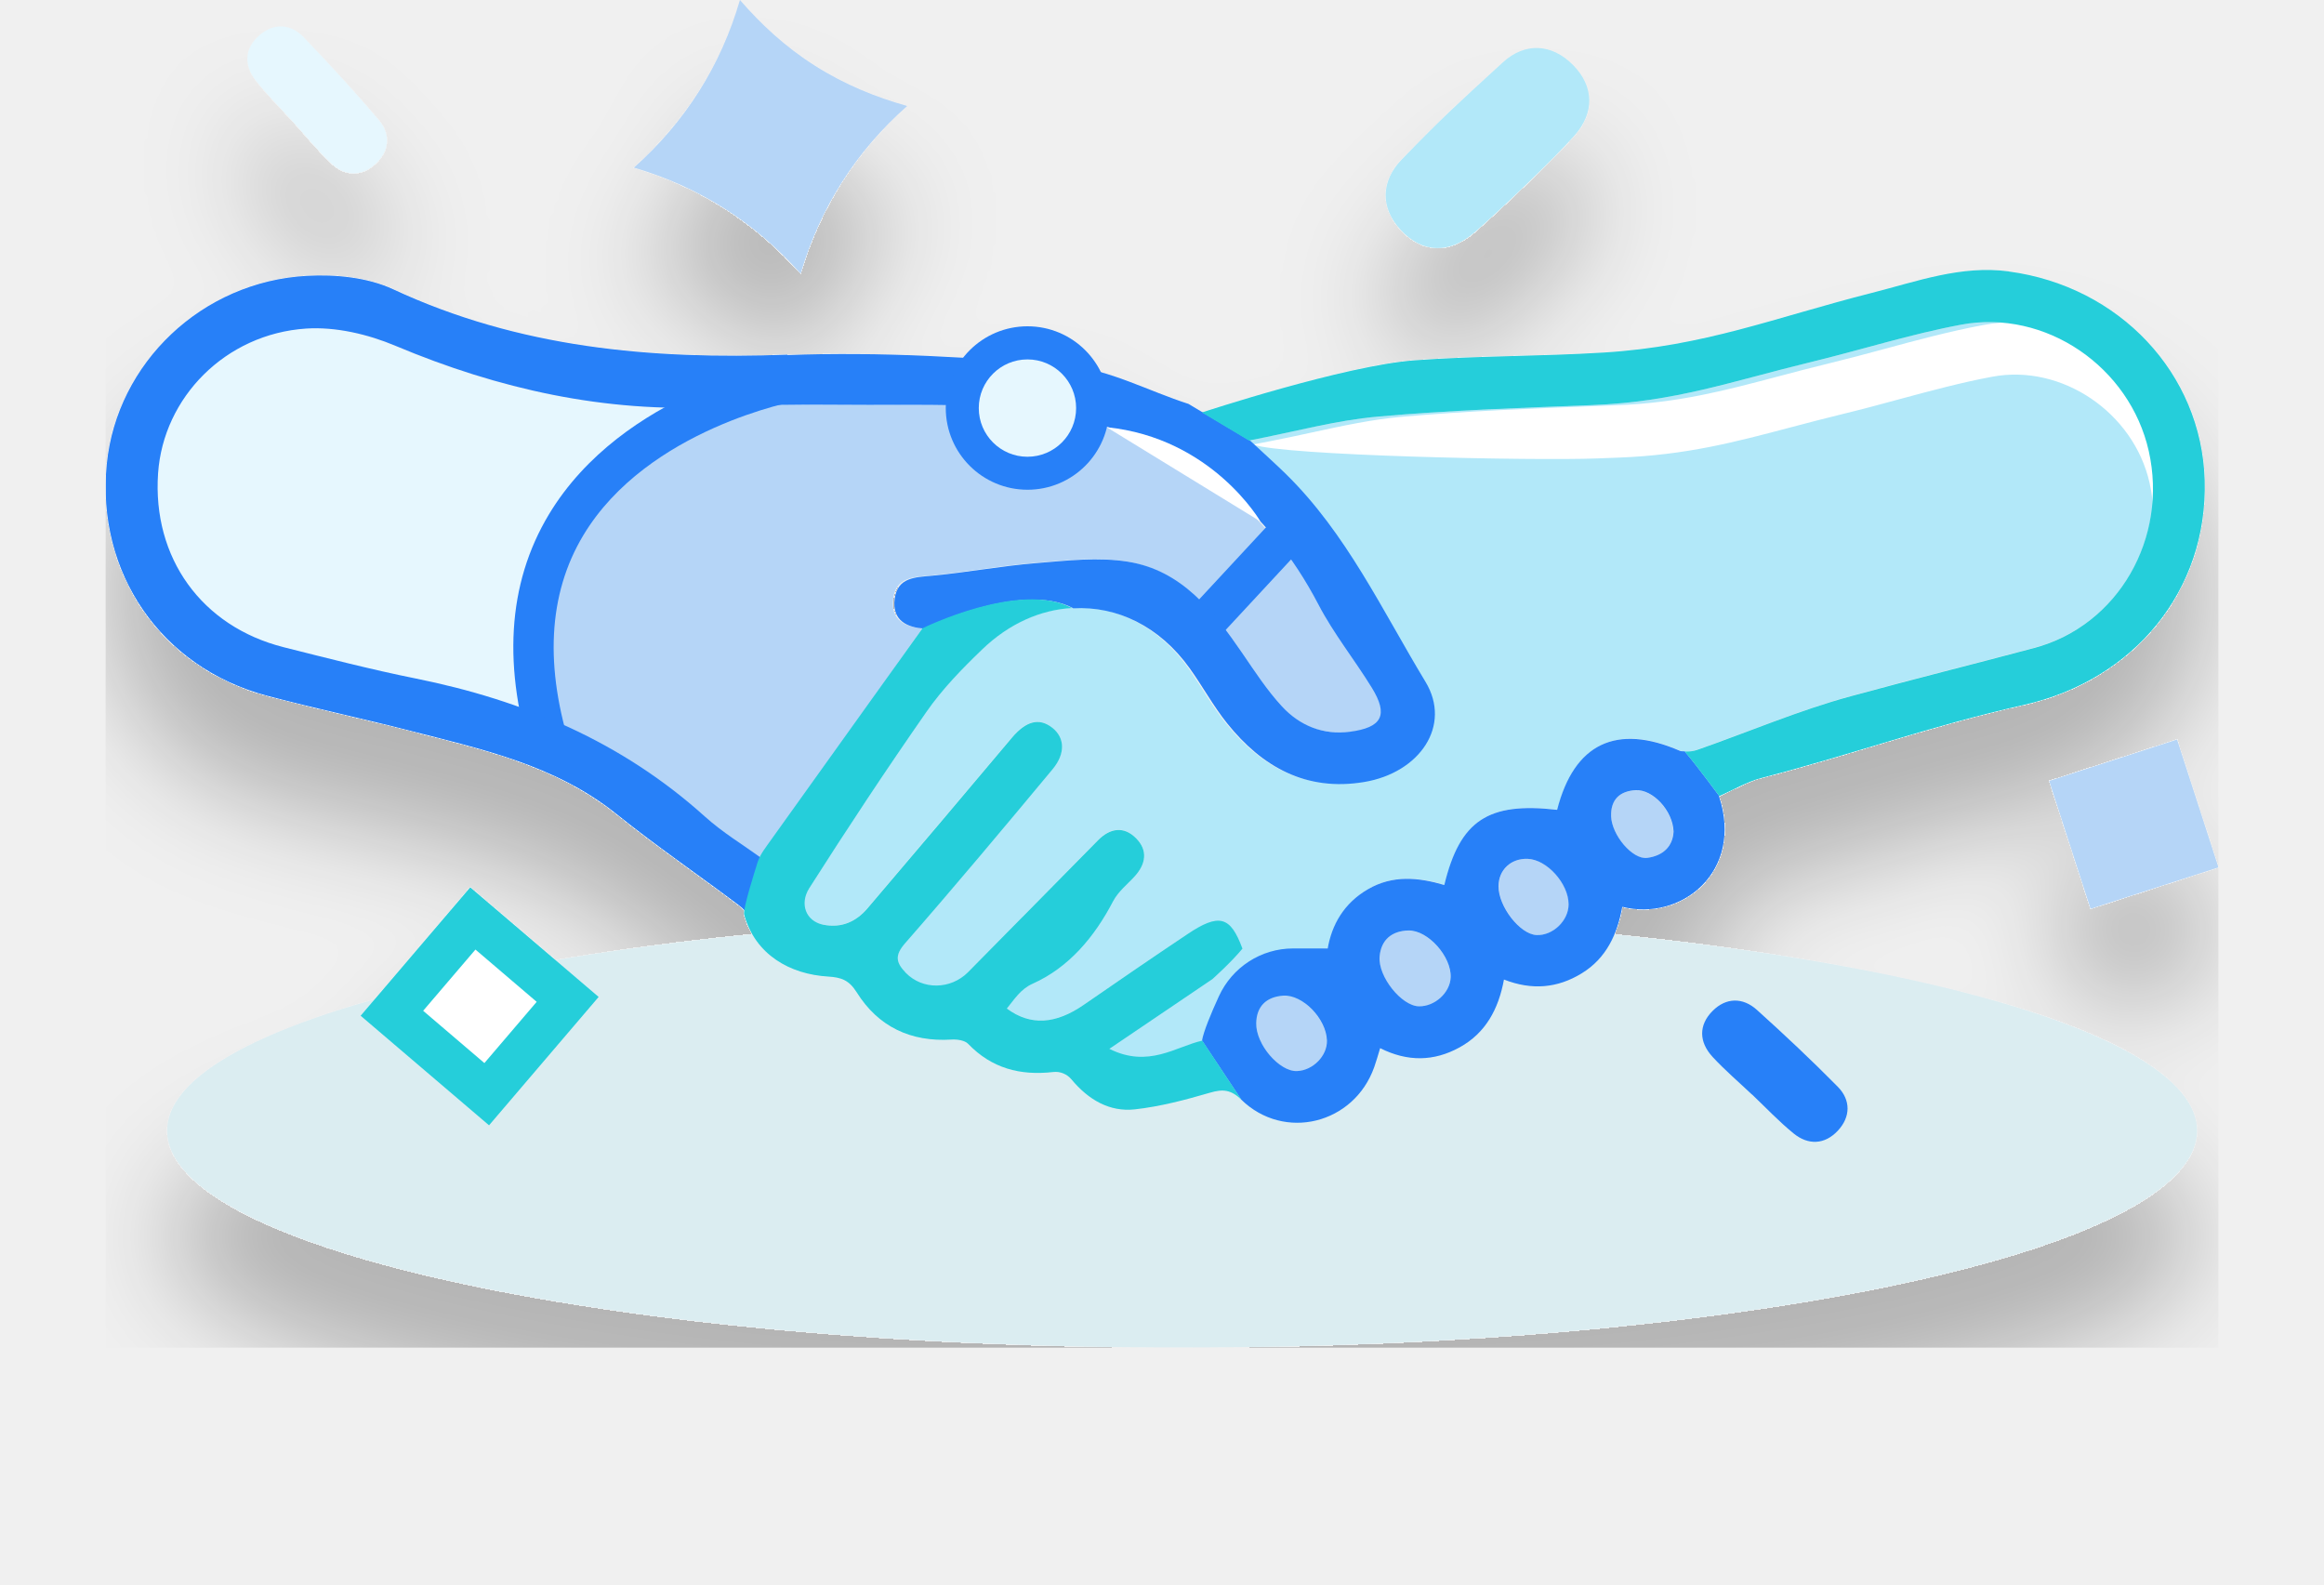
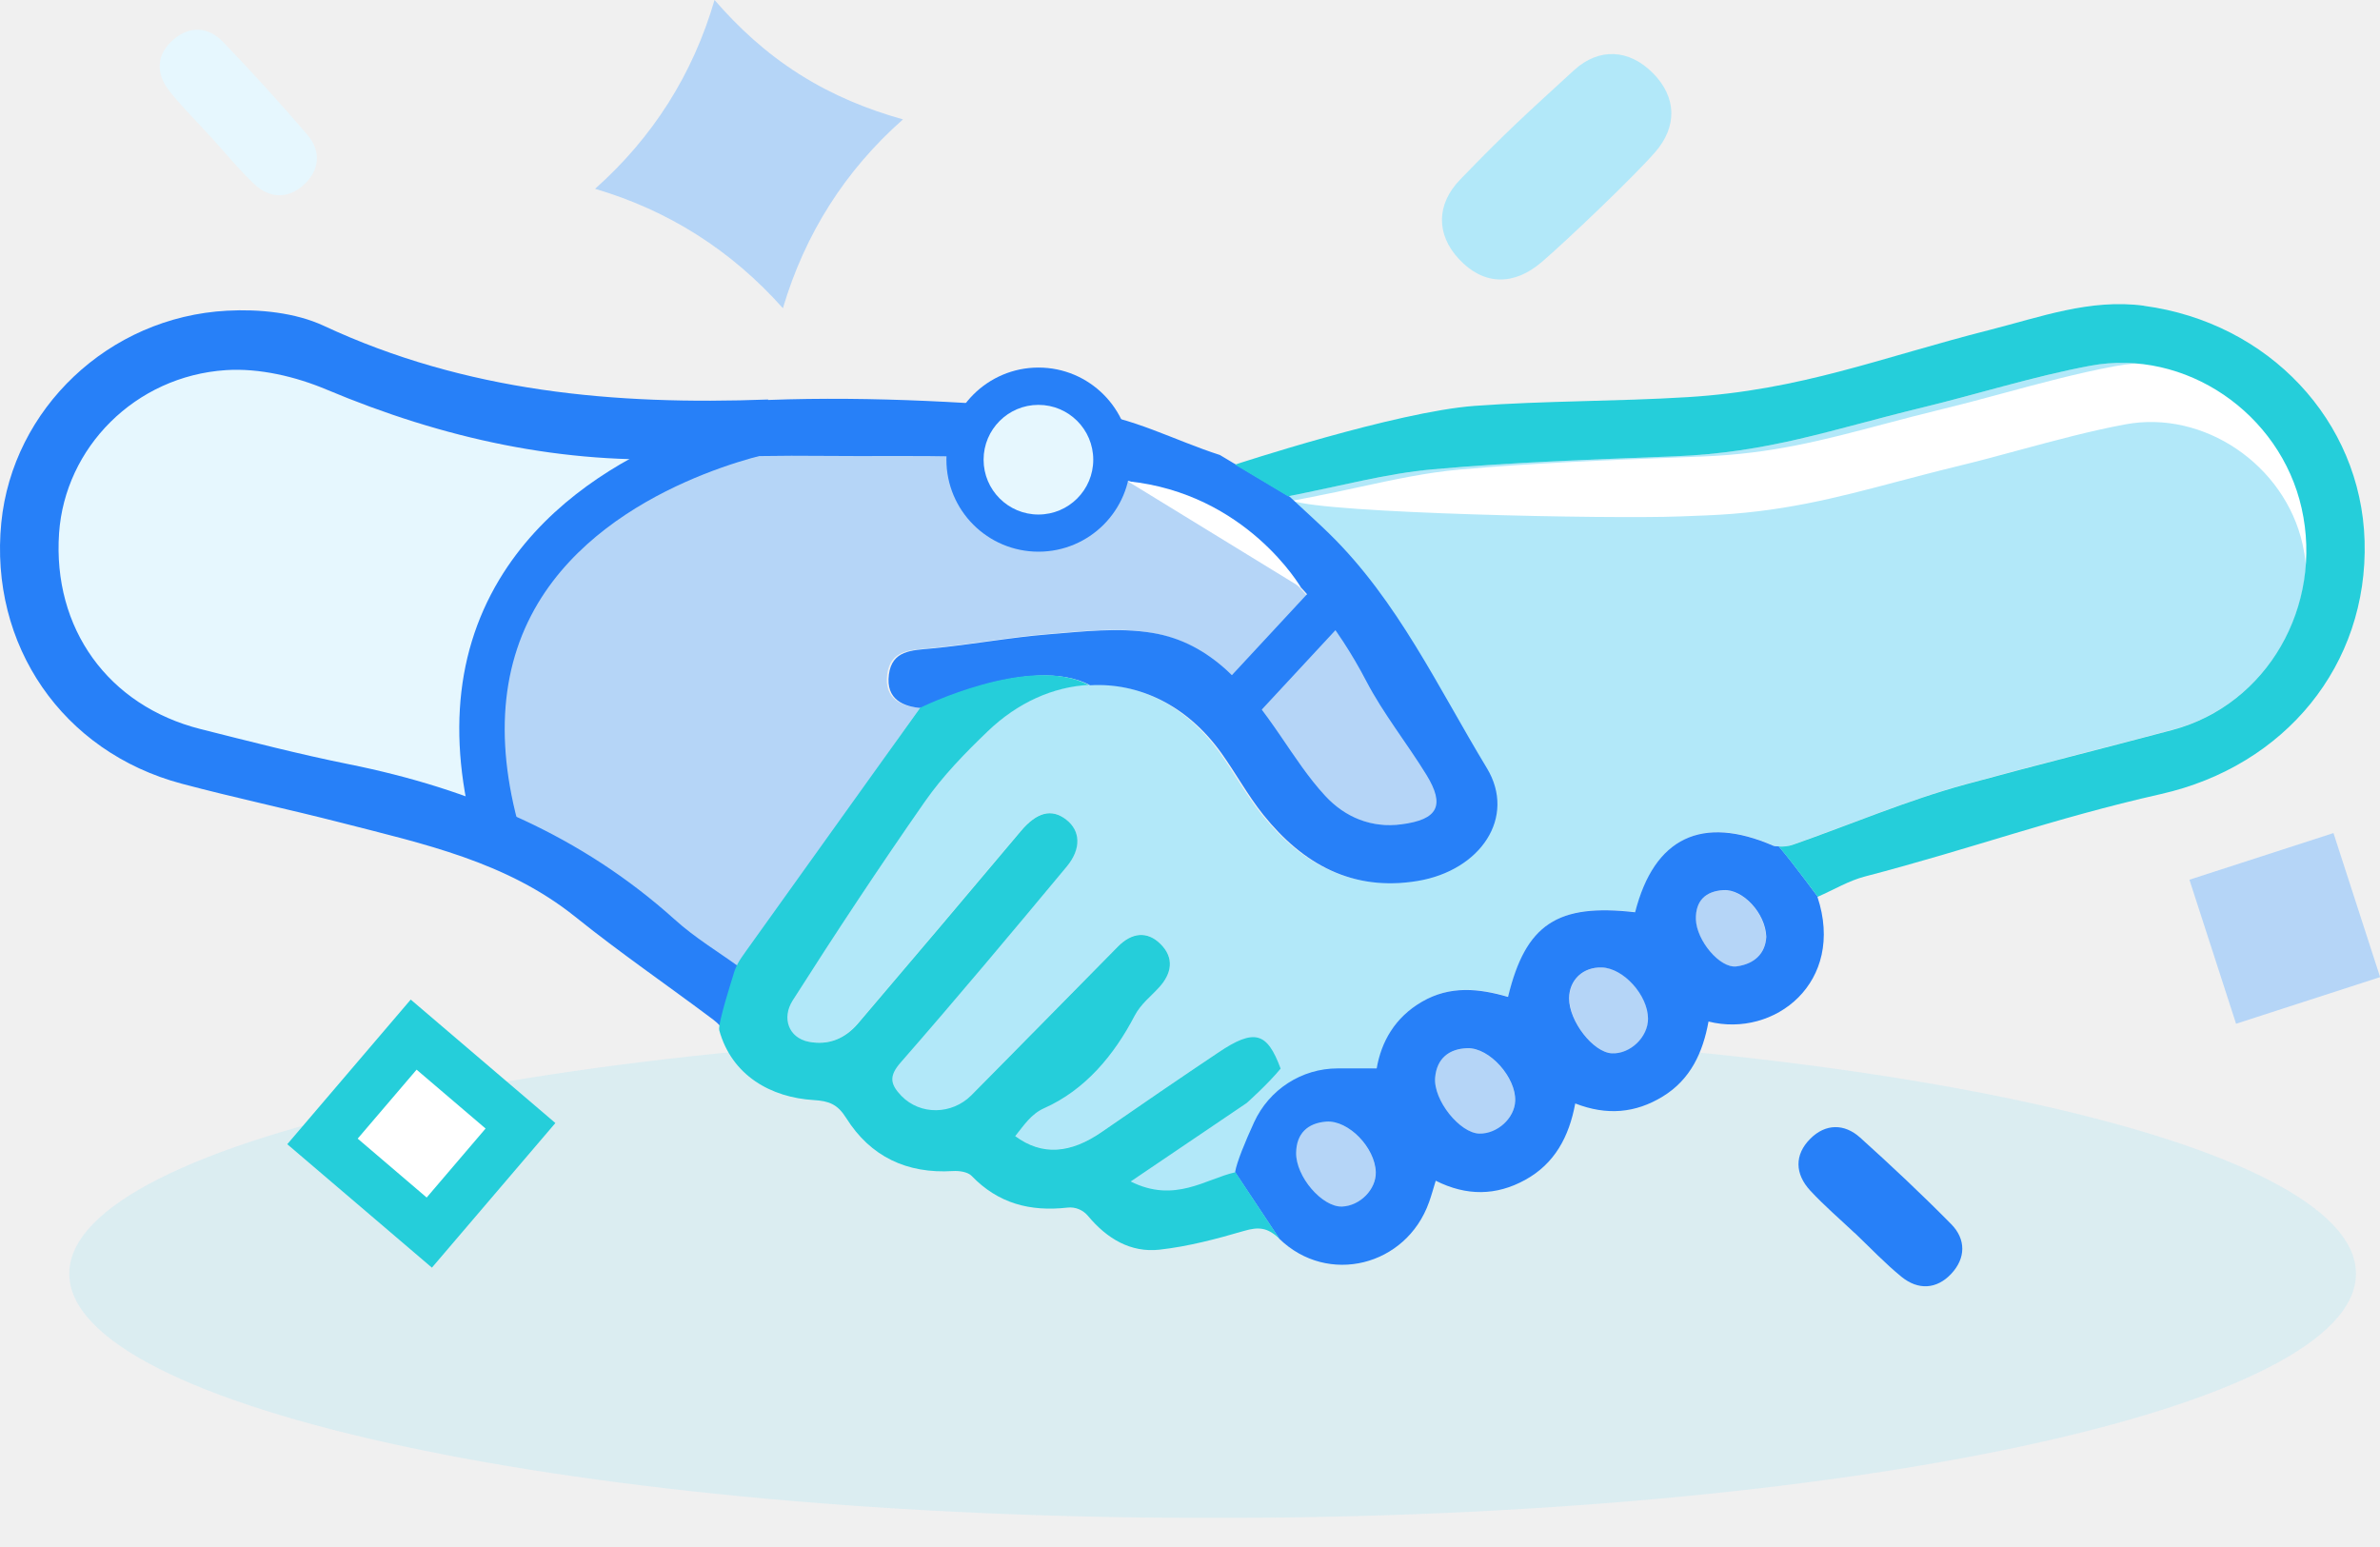
- <svg xmlns="http://www.w3.org/2000/svg" width="88" height="60" viewBox="0 0 88 60" fill="none">
-   <g clip-path="url(#clip0_516_137531)" filter="url(#filter0_d_516_137531)">
-     <path opacity="0.43" d="M6.328 42.813C6.328 47.35 23.536 51.026 44.761 51.026C65.985 51.026 83.193 47.347 83.193 42.813C83.193 38.28 65.985 34.602 44.761 34.602C23.536 34.602 6.328 38.28 6.328 42.813Z" fill="#C1E9F4" />
-     <path d="M11.081 4.598C10.619 4.09 10.127 3.603 9.7 3.067C9.225 2.47 9.248 1.828 9.835 1.326C10.38 0.858 11.01 0.899 11.502 1.414C12.477 2.432 13.429 3.471 14.34 4.544C14.802 5.088 14.744 5.722 14.216 6.207C13.685 6.694 13.063 6.677 12.546 6.187C12.023 5.694 11.566 5.128 11.081 4.595C11.081 4.595 11.081 4.595 11.078 4.598H11.081Z" fill="#E6F7FE" />
-     <path d="M66.339 41.444C65.838 40.971 65.313 40.522 64.849 40.02C64.333 39.461 64.308 38.816 64.854 38.273C65.361 37.768 65.993 37.76 66.524 38.237C67.57 39.179 68.6 40.147 69.588 41.149C70.088 41.657 70.078 42.294 69.588 42.817C69.095 43.342 68.474 43.37 67.92 42.921C67.362 42.467 66.864 41.939 66.341 41.441C66.341 41.441 66.341 41.441 66.339 41.444Z" fill="#2780F8" />
-     <path d="M55.817 8.812C54.895 9.604 53.872 9.606 53.037 8.705C52.261 7.868 52.286 6.86 53.075 6.042C54.634 4.428 55.253 3.877 56.906 2.362C57.741 1.595 58.757 1.646 59.561 2.458C60.368 3.273 60.379 4.263 59.632 5.118C58.878 5.981 56.647 8.101 55.817 8.814V8.812Z" fill="#B2E8F9" />
-     <path d="M24 6.349C25.947 4.617 27.292 2.493 28.018 0C28.813 0.916 29.737 1.779 30.867 2.493C31.999 3.211 33.177 3.683 34.352 4.013C32.41 5.729 31.059 7.854 30.316 10.36C28.582 8.412 26.465 7.07 24 6.346V6.349Z" fill="#B5D5F7" />
-     <path d="M17.806 33.599L13.656 38.461L18.518 42.61L22.668 37.749L17.806 33.599Z" fill="#25CEDA" />
-     <path d="M18.003 35.955L16.023 38.273L18.342 40.253L20.322 37.934L18.003 35.955Z" fill="white" />
-     <path d="M82.436 28.002L77.594 29.57L79.162 34.412L84.004 32.844L82.436 28.002Z" fill="#B5D5F7" />
-     <path d="M81.368 17.079C80.652 13.896 77.469 11.693 74.258 12.294C72.344 12.652 70.473 13.249 68.577 13.708C65.518 14.45 63.459 15.214 60.289 15.338C57.578 15.445 54.861 15.534 52.163 15.775C50.597 15.914 49.058 16.343 47.294 16.681C47.88 17.227 48.259 17.567 48.624 17.922C50.929 20.179 52.28 23.096 53.917 25.797C54.922 27.454 53.706 29.241 51.594 29.594C49.401 29.962 47.733 29.026 46.408 27.373C45.883 26.718 45.479 25.972 44.989 25.286C43.027 22.547 39.646 22.227 37.194 24.578C36.432 25.309 35.681 26.081 35.079 26.944C33.515 29.188 32.007 31.473 30.54 33.783C30.081 34.504 30.329 34.846 31.17 35.011C31.858 35.146 32.408 34.9 32.837 34.394C34.668 32.247 36.488 30.089 38.308 27.931C38.841 27.299 39.339 27.162 39.834 27.548C40.308 27.916 40.351 28.523 39.846 29.13C38.006 31.341 36.16 33.549 34.267 35.712C33.873 36.161 33.919 36.43 34.267 36.801C35.005 37.593 35.836 37.626 36.599 36.857C38.265 35.179 39.915 33.488 41.578 31.808C42.027 31.353 42.55 31.265 43.014 31.732C43.474 32.194 43.387 32.714 42.961 33.181C42.834 33.321 42.692 33.45 42.56 33.585C41.242 34.92 39.925 36.25 38.613 37.59C38.435 37.771 38.288 37.981 38.125 38.182C39.026 38.849 39.981 38.773 41.039 38.04C42.334 37.144 43.634 36.255 44.941 35.379C45.911 34.73 46.462 34.968 46.764 35.714C45.946 36.324 44.966 36.722 44.093 37.265C43.278 37.773 42.565 38.423 41.864 39.078C41.565 39.357 41.255 39.664 41.164 40.063C41.126 40.223 41.136 40.411 41.25 40.53C41.334 40.616 41.456 40.649 41.57 40.68C42.014 40.794 42.458 40.911 42.903 41.025C43.194 41.101 43.494 41.177 43.796 41.162C44.195 41.142 44.565 40.961 44.923 40.786C45.235 40.634 45.548 40.482 45.85 40.312C46.055 40.197 46.261 40.075 46.477 39.984C46.698 39.89 46.929 39.829 47.157 39.751C48.119 39.418 48.98 38.763 49.503 37.887C49.85 37.301 50.02 36.616 50.015 35.935C50.104 35.928 50.196 35.907 50.285 35.907C50.437 35.016 50.891 34.196 51.81 33.663C52.752 33.12 53.724 33.219 54.699 33.503C55.29 31.056 56.359 30.358 58.971 30.658C59.616 28.142 61.218 27.381 63.622 28.424C63.802 28.503 64.073 28.452 64.276 28.381C66.219 27.703 68.12 26.888 70.097 26.348C72.709 25.634 74.413 25.22 77.03 24.525C80.236 23.672 82.112 20.339 81.376 17.067L81.368 17.079Z" fill="#B2E8F9" />
-     <path d="M83.327 17.854C82.484 14.102 78.773 11.615 75.066 12.313C73.812 12.549 72.579 12.881 71.386 13.204C70.703 13.389 70.022 13.572 69.337 13.739C68.611 13.915 67.941 14.092 67.299 14.262C65.293 14.793 63.559 15.252 61.245 15.344L60.386 15.377C57.988 15.468 55.508 15.565 53.068 15.783C51.941 15.884 50.855 16.12 49.705 16.369C49.187 16.481 48.654 16.598 48.1 16.704L47.445 16.831C48.58 17.255 58.092 17.451 60.465 17.359L61.323 17.326C63.857 17.227 65.689 16.742 67.809 16.181C68.439 16.016 69.096 15.841 69.807 15.669C70.51 15.498 71.208 15.311 71.906 15.12C73.064 14.808 74.262 14.483 75.437 14.265C78.07 13.77 80.796 15.618 81.397 18.291C81.781 19.992 81.337 21.664 80.344 22.885C80.958 23.172 83.822 20.03 83.332 17.857L83.327 17.854Z" fill="white" />
-     <path d="M34.921 23.793C32.872 26.654 30.814 29.53 28.719 32.457C28.095 32.003 27.298 31.523 26.62 30.911C23.48 28.083 19.761 26.512 15.666 25.689C13.994 25.352 12.336 24.923 10.681 24.507C7.571 23.722 5.703 21.12 5.924 17.919C6.122 15.053 8.473 12.642 11.534 12.441C12.646 12.368 13.872 12.654 14.913 13.094C18.829 14.739 22.855 15.635 27.118 15.409C28.636 15.327 30.159 15.31 31.679 15.325C34.769 15.36 37.881 15.17 40.924 15.906C44.95 16.881 47.933 19.196 49.862 22.892C50.436 23.991 51.228 24.976 51.883 26.04C52.52 27.076 52.274 27.55 51.05 27.708C50.032 27.837 49.152 27.477 48.479 26.748C47.913 26.136 47.451 25.423 46.976 24.73C45.882 23.133 44.686 21.6 42.656 21.27C41.531 21.087 40.34 21.227 39.188 21.321C37.871 21.427 36.563 21.674 35.246 21.798C34.593 21.859 33.923 21.856 33.817 22.671C33.705 23.527 34.327 23.758 34.921 23.801V23.793Z" fill="#E6F7FE" />
-     <path d="M49.867 22.886C47.936 19.19 44.956 16.875 40.929 15.9C37.886 15.164 34.776 15.354 31.684 15.319C30.164 15.301 28.641 15.319 27.123 15.402C27.062 15.405 27.003 15.408 26.942 15.41C23.604 16.844 18.989 20.132 20.497 27.113C22.713 28.011 24.77 29.24 26.625 30.91C27.303 31.519 28.209 32.088 28.834 32.542C30.93 29.615 32.877 26.653 34.926 23.792C34.332 23.747 33.71 23.518 33.822 22.663C33.928 21.848 34.599 21.85 35.251 21.789C36.568 21.665 37.873 21.419 39.193 21.312C40.346 21.218 41.536 21.078 42.661 21.261C44.691 21.591 45.887 23.127 46.981 24.721C47.456 25.412 47.918 26.125 48.484 26.739C49.157 27.468 50.038 27.828 51.055 27.699C52.279 27.544 52.525 27.069 51.888 26.031C51.236 24.97 50.444 23.985 49.867 22.883V22.886Z" fill="#B5D5F7" />
-     <path d="M50.019 22.702C49.567 21.836 49.056 21.049 48.493 20.328L45.906 23.118C46.302 23.585 46.668 24.095 47.021 24.61C47.513 25.329 47.993 26.068 48.582 26.705C49.28 27.461 50.194 27.837 51.252 27.702C52.522 27.54 52.778 27.047 52.118 25.971C51.44 24.869 50.618 23.846 50.021 22.702H50.019Z" fill="#B5D5F7" />
-     <path d="M48.146 19.744L44.969 23.168L46.085 24.204L49.262 20.78L48.146 19.744Z" fill="#2780F8" />
-     <path d="M54.929 37.009C54.906 37.59 54.327 38.116 53.725 38.106C53.07 38.093 52.172 36.981 52.238 36.22C52.294 35.582 52.702 35.252 53.322 35.235C54.066 35.214 54.959 36.222 54.926 37.009H54.929Z" fill="#B5D5F7" />
-     <path d="M56.75 33.553C56.755 32.937 57.22 32.5 57.849 32.52C58.578 32.543 59.4 33.454 59.403 34.241C59.405 34.861 58.804 35.437 58.187 35.407C57.56 35.376 56.742 34.322 56.75 33.553Z" fill="#B5D5F7" />
-     <path d="M50.241 39.402C50.256 39.981 49.713 40.535 49.109 40.56C48.446 40.588 47.545 39.555 47.563 38.745C47.575 38.105 47.946 37.75 48.576 37.702C49.322 37.646 50.218 38.577 50.241 39.4V39.402Z" fill="#B5D5F7" />
-     <path d="M63.367 31.492C63.336 32.061 62.96 32.408 62.364 32.487C61.808 32.558 61.023 31.621 61.001 30.908C60.983 30.279 61.328 29.959 61.925 29.923C62.575 29.885 63.336 30.695 63.364 31.492H63.367Z" fill="#B5D5F7" />
-     <path d="M20.212 28.967C19.014 25.297 19.207 22.106 20.783 19.481C23.581 14.828 29.683 13.714 29.942 13.668L30.206 15.168C30.15 15.178 24.517 16.217 22.085 20.273C20.75 22.502 20.608 25.266 21.659 28.495L20.21 28.967H20.212Z" fill="#2780F8" />
-     <path d="M29.82 13.429C24.641 13.622 19.651 13.172 14.883 10.951C13.921 10.504 12.708 10.385 11.629 10.444C7.644 10.657 4.425 13.749 4.044 17.566C3.635 21.681 6.1 25.276 10.106 26.342C11.888 26.817 13.693 27.197 15.48 27.657C18.234 28.365 21.026 28.962 23.337 30.817C24.837 32.023 26.431 33.115 27.972 34.272C28.058 34.336 28.144 34.414 28.223 34.501L28.782 32.457C28.157 32.003 27.36 31.523 26.682 30.911C23.542 28.083 19.823 26.512 15.729 25.689C14.056 25.352 12.398 24.923 10.743 24.507C7.633 23.722 5.765 21.12 5.986 17.919C6.184 15.053 8.535 12.642 11.596 12.441C12.708 12.368 13.934 12.655 14.975 13.094C18.892 14.739 22.918 15.635 27.18 15.409C28.698 15.328 30.221 15.31 31.741 15.325C34.831 15.361 37.943 15.17 40.986 15.906C45.013 16.881 47.995 19.196 49.925 22.892C50.498 23.991 51.29 24.976 51.945 26.04C52.582 27.076 52.336 27.55 51.112 27.708C50.094 27.837 49.214 27.477 48.541 26.748C47.975 26.136 47.513 25.423 47.038 24.73C45.944 23.133 44.748 21.6 42.718 21.27C41.593 21.087 40.403 21.227 39.25 21.321C37.933 21.427 36.625 21.674 35.308 21.798C34.656 21.859 33.985 21.856 33.879 22.671C33.767 23.527 34.389 23.758 34.983 23.801C34.983 23.801 38.666 21.978 40.644 23.034C42.284 22.94 43.906 23.709 45.048 25.304C45.538 25.986 45.942 26.735 46.467 27.39C47.792 29.043 49.46 29.977 51.653 29.611C53.765 29.259 54.981 27.472 53.976 25.814C52.339 23.113 50.988 20.196 48.683 17.94C48.32 17.584 47.939 17.244 47.353 16.698L45.005 15.294C43.487 14.807 42.004 13.995 40.459 13.853C36.928 13.528 33.356 13.312 29.817 13.444L29.82 13.429Z" fill="#2780F8" />
-     <path d="M38.907 18.544C40.616 18.544 42.001 17.159 42.001 15.45C42.001 13.741 40.616 12.355 38.907 12.355C37.198 12.355 35.812 13.741 35.812 15.45C35.812 17.159 37.198 18.544 38.907 18.544Z" fill="#2780F8" />
-     <path d="M38.905 17.295C39.923 17.295 40.748 16.47 40.748 15.452C40.748 14.434 39.923 13.609 38.905 13.609C37.888 13.609 37.062 14.434 37.062 15.452C37.062 16.47 37.888 17.295 38.905 17.295Z" fill="#E6F7FE" />
-     <path d="M52.034 40.414C52.113 40.191 52.177 39.96 52.26 39.688C53.299 40.211 54.294 40.193 55.261 39.663C56.256 39.12 56.743 38.208 56.949 37.091C58.013 37.505 58.975 37.416 59.889 36.858C60.83 36.284 61.242 35.368 61.429 34.337C63.648 34.896 66.042 33.017 65.09 30.144C65.092 30.144 65.097 30.141 65.1 30.139C64.95 29.938 64.8 29.74 64.651 29.539C64.374 29.171 64.09 28.803 63.793 28.45C63.729 28.445 63.663 28.453 63.612 28.43C61.209 27.387 59.604 28.148 58.962 30.664C56.35 30.362 55.281 31.062 54.69 33.51C53.712 33.223 52.74 33.124 51.801 33.669C50.882 34.2 50.428 35.023 50.275 35.913H48.963C47.752 35.913 46.658 36.624 46.153 37.726C45.851 38.386 45.574 39.056 45.516 39.399L47.003 41.64C48.633 43.224 51.27 42.559 52.034 40.412V40.414ZM61.932 29.92C62.582 29.882 63.343 30.692 63.371 31.489C63.341 32.058 62.965 32.405 62.369 32.484C61.813 32.555 61.028 31.618 61.005 30.905C60.988 30.276 61.333 29.956 61.929 29.92H61.932ZM57.843 32.52C58.571 32.542 59.394 33.454 59.396 34.241C59.398 34.86 58.797 35.436 58.18 35.406C57.553 35.375 56.736 34.322 56.743 33.553C56.748 32.936 57.213 32.499 57.843 32.52ZM53.327 35.233C54.07 35.213 54.964 36.221 54.931 37.008C54.908 37.589 54.329 38.114 53.728 38.104C53.073 38.092 52.174 36.98 52.24 36.218C52.296 35.581 52.705 35.251 53.324 35.233H53.327ZM47.567 38.744C47.579 38.104 47.95 37.749 48.58 37.701C49.326 37.645 50.222 38.576 50.245 39.399C50.26 39.978 49.717 40.531 49.113 40.556C48.45 40.584 47.549 39.551 47.567 38.741V38.744Z" fill="#2780F8" />
-     <path d="M76.067 10.277C74.255 10.034 72.582 10.658 70.879 11.09C67.2 12.024 64.543 13.115 60.725 13.349C58.341 13.496 55.947 13.468 53.566 13.643C50.911 13.839 45.512 15.618 45.512 15.618L47.291 16.682C49.055 16.342 50.594 15.915 52.16 15.776C54.861 15.534 57.575 15.446 60.286 15.339C63.456 15.215 65.517 14.451 68.574 13.709C70.47 13.25 72.341 12.653 74.255 12.295C77.466 11.694 80.649 13.897 81.365 17.081C82.101 20.353 80.225 23.686 77.019 24.538C74.402 25.234 72.699 25.65 70.087 26.361C68.109 26.899 66.205 27.717 64.266 28.394C64.121 28.445 63.951 28.465 63.794 28.455C64.091 28.811 64.375 29.176 64.652 29.544C64.802 29.745 64.951 29.943 65.101 30.143C65.099 30.143 65.094 30.146 65.091 30.148C65.652 29.902 66.15 29.6 66.69 29.461C70.333 28.511 72.975 27.519 76.644 26.689C80.804 25.747 83.604 22.358 83.482 18.18C83.363 14.143 80.256 10.841 76.065 10.28L76.067 10.277ZM47.045 35.916C46.593 34.7 46.177 34.555 44.941 35.385C43.633 36.261 42.334 37.15 41.039 38.046C39.98 38.779 39.026 38.855 38.125 38.188C38.414 37.835 38.653 37.447 39.099 37.249C40.475 36.637 41.448 35.469 42.143 34.134C42.344 33.751 42.681 33.497 42.963 33.187C43.389 32.72 43.476 32.2 43.016 31.738C42.552 31.27 42.029 31.359 41.58 31.814C39.932 33.479 38.295 35.157 36.645 36.82C36.003 37.467 34.934 37.495 34.299 36.835C33.929 36.449 33.868 36.177 34.274 35.715C36.168 33.55 38.013 31.344 39.853 29.133C40.359 28.526 40.315 27.92 39.841 27.552C39.346 27.166 38.848 27.303 38.315 27.935C36.498 30.093 34.678 32.25 32.845 34.398C32.413 34.903 31.865 35.149 31.177 35.015C30.504 34.883 30.273 34.215 30.641 33.636C32.078 31.377 33.556 29.143 35.086 26.948C35.688 26.084 36.439 25.313 37.201 24.582C38.226 23.599 39.414 23.089 40.592 23.023C38.612 21.97 34.931 23.79 34.931 23.79C32.989 26.503 31.037 29.227 29.055 31.999C28.841 32.299 28.732 32.461 28.636 32.816C28.636 32.816 28.118 34.423 28.177 34.632C28.6 36.16 29.923 36.891 31.352 36.977C31.86 37.008 32.149 37.112 32.441 37.576C33.256 38.878 34.485 39.46 36.033 39.363C36.241 39.35 36.531 39.391 36.66 39.526C37.551 40.452 38.625 40.734 39.879 40.592C40.145 40.561 40.402 40.668 40.574 40.874C41.212 41.64 42.009 42.112 42.973 42.006C43.933 41.899 44.882 41.648 45.814 41.376C46.309 41.231 46.611 41.257 47.012 41.645L45.524 39.404C44.524 39.627 43.489 40.457 42.006 39.714C43.389 38.777 44.623 37.942 45.908 37.074C45.908 37.074 46.621 36.439 47.047 35.919L47.045 35.916Z" fill="#25CEDA" />
-     <path d="M47.727 19.745C47.727 19.745 45.902 16.582 41.906 16.176L47.727 19.745Z" fill="white" />
+ <svg xmlns="http://www.w3.org/2000/svg" width="80" height="52" viewBox="0 0 80 52" fill="none">
+   <g clip-path="url(#clip0_516_137531)">
+     <path opacity="0.43" d="M2.328 42.813C2.328 47.35 19.536 51.026 40.761 51.026C61.985 51.026 79.193 47.347 79.193 42.813C79.193 38.28 61.985 34.602 40.761 34.602C19.536 34.602 2.328 38.28 2.328 42.813Z" fill="#C1E9F4" />
+     <path d="M7.081 4.598C6.619 4.09 6.126 3.603 5.7 3.067C5.225 2.47 5.248 1.828 5.835 1.326C6.38 0.858 7.01 0.899 7.502 1.414C8.477 2.432 9.429 3.471 10.34 4.544C10.802 5.088 10.744 5.722 10.216 6.207C9.685 6.694 9.063 6.677 8.546 6.187C8.023 5.694 7.566 5.128 7.081 4.595C7.081 4.595 7.081 4.595 7.078 4.598H7.081Z" fill="#E6F7FE" />
+     <path d="M62.339 41.444C61.839 40.971 61.313 40.522 60.849 40.02C60.333 39.461 60.308 38.816 60.854 38.273C61.361 37.768 61.993 37.76 62.524 38.237C63.57 39.179 64.6 40.147 65.588 41.149C66.088 41.657 66.078 42.294 65.588 42.817C65.095 43.342 64.474 43.37 63.92 42.921C63.362 42.467 62.864 41.939 62.341 41.441C62.341 41.441 62.341 41.441 62.339 41.444Z" fill="#2780F8" />
+     <path d="M51.817 8.812C50.895 9.604 49.872 9.606 49.037 8.705C48.261 7.868 48.286 6.86 49.075 6.042C50.634 4.428 51.253 3.877 52.906 2.362C53.741 1.595 54.757 1.646 55.561 2.458C56.368 3.273 56.379 4.263 55.632 5.118C54.878 5.981 52.647 8.101 51.817 8.814V8.812Z" fill="#B2E8F9" />
+     <path d="M20 6.349C21.947 4.617 23.292 2.493 24.018 0C24.813 0.916 25.737 1.779 26.867 2.493C27.999 3.211 29.177 3.683 30.352 4.013C28.41 5.729 27.059 7.854 26.316 10.36C24.582 8.412 22.465 7.07 20 6.346V6.349Z" fill="#B5D5F7" />
+     <path d="M13.806 33.599L9.656 38.461L14.518 42.61L18.668 37.749L13.806 33.599Z" fill="#25CEDA" />
+     <path d="M14.003 35.955L12.023 38.273L14.342 40.253L16.322 37.934L14.003 35.955Z" fill="white" />
+     <path d="M78.436 28.002L73.594 29.57L75.162 34.412L80.004 32.844L78.436 28.002Z" fill="#B5D5F7" />
+     <path d="M77.368 17.079C76.652 13.896 73.469 11.693 70.258 12.294C68.344 12.652 66.473 13.249 64.577 13.708C61.518 14.45 59.459 15.214 56.289 15.338C53.578 15.445 50.861 15.534 48.163 15.775C46.597 15.914 45.058 16.343 43.294 16.681C43.88 17.227 44.259 17.567 44.624 17.922C46.929 20.179 48.28 23.096 49.917 25.797C50.922 27.454 49.706 29.241 47.594 29.594C45.401 29.962 43.733 29.026 42.408 27.373C41.883 26.718 41.479 25.972 40.989 25.286C39.027 22.547 35.646 22.227 33.194 24.578C32.432 25.309 31.681 26.081 31.079 26.944C29.515 29.188 28.007 31.473 26.54 33.783C26.081 34.504 26.329 34.846 27.17 35.011C27.858 35.146 28.409 34.9 28.837 34.394C30.668 32.247 32.488 30.089 34.308 27.931C34.841 27.299 35.339 27.162 35.834 27.548C36.308 27.916 36.351 28.523 35.846 29.13C34.006 31.341 32.16 33.549 30.267 35.712C29.873 36.161 29.919 36.43 30.267 36.801C31.005 37.593 31.835 37.626 32.599 36.857C34.265 35.179 35.915 33.488 37.578 31.808C38.027 31.353 38.55 31.265 39.014 31.732C39.474 32.194 39.387 32.714 38.961 33.181C38.834 33.321 38.692 33.45 38.56 33.585C37.242 34.92 35.925 36.25 34.613 37.59C34.435 37.771 34.288 37.981 34.125 38.182C35.026 38.849 35.981 38.773 37.039 38.04C38.334 37.144 39.634 36.255 40.941 35.379C41.911 34.73 42.462 34.968 42.764 35.714C41.946 36.324 40.966 36.722 40.093 37.265C39.278 37.773 38.565 38.423 37.864 39.078C37.565 39.357 37.255 39.664 37.164 40.063C37.126 40.223 37.136 40.411 37.25 40.53C37.334 40.616 37.456 40.649 37.57 40.68C38.014 40.794 38.458 40.911 38.903 41.025C39.194 41.101 39.494 41.177 39.796 41.162C40.195 41.142 40.565 40.961 40.923 40.786C41.235 40.634 41.548 40.482 41.85 40.312C42.055 40.197 42.261 40.075 42.477 39.984C42.698 39.89 42.929 39.829 43.157 39.751C44.119 39.418 44.98 38.763 45.503 37.887C45.85 37.301 46.02 36.616 46.015 35.935C46.104 35.928 46.196 35.907 46.285 35.907C46.437 35.016 46.891 34.196 47.81 33.663C48.752 33.12 49.724 33.219 50.699 33.503C51.29 31.056 52.359 30.358 54.971 30.658C55.616 28.142 57.218 27.381 59.622 28.424C59.802 28.503 60.073 28.452 60.276 28.381C62.218 27.703 64.12 26.888 66.097 26.348C68.709 25.634 70.413 25.22 73.03 24.525C76.236 23.672 78.112 20.339 77.376 17.067L77.368 17.079Z" fill="#B2E8F9" />
+     <path d="M79.327 17.854C78.484 14.102 74.773 11.615 71.066 12.313C69.812 12.549 68.579 12.881 67.386 13.204C66.703 13.389 66.022 13.572 65.337 13.739C64.611 13.915 63.941 14.092 63.299 14.262C61.293 14.793 59.559 15.252 57.245 15.344L56.386 15.377C53.988 15.468 51.508 15.565 49.068 15.783C47.941 15.884 46.855 16.12 45.705 16.369C45.187 16.481 44.654 16.598 44.1 16.704L43.445 16.831C44.58 17.255 54.092 17.451 56.465 17.359L57.323 17.326C59.857 17.227 61.689 16.742 63.809 16.181C64.439 16.016 65.096 15.841 65.807 15.669C66.51 15.498 67.208 15.311 67.906 15.12C69.064 14.808 70.262 14.483 71.437 14.265C74.07 13.77 76.796 15.618 77.397 18.291C77.781 19.992 77.337 21.664 76.344 22.885C76.958 23.172 79.822 20.03 79.332 17.857L79.327 17.854Z" fill="white" />
+     <path d="M30.921 23.793C28.872 26.654 26.814 29.53 24.719 32.457C24.095 32.003 23.298 31.523 22.62 30.911C19.48 28.083 15.761 26.512 11.666 25.689C9.994 25.352 8.336 24.923 6.681 24.507C3.571 23.722 1.703 21.12 1.924 17.919C2.122 15.053 4.473 12.642 7.534 12.441C8.646 12.368 9.872 12.654 10.913 13.094C14.829 14.739 18.855 15.635 23.118 15.409C24.636 15.327 26.159 15.31 27.679 15.325C30.769 15.36 33.881 15.17 36.924 15.906C40.95 16.881 43.933 19.196 45.862 22.892C46.436 23.991 47.228 24.976 47.883 26.04C48.52 27.076 48.274 27.55 47.05 27.708C46.032 27.837 45.152 27.477 44.479 26.748C43.913 26.136 43.451 25.423 42.976 24.73C41.882 23.133 40.686 21.6 38.656 21.27C37.531 21.087 36.34 21.227 35.188 21.321C33.871 21.427 32.563 21.674 31.246 21.798C30.593 21.859 29.923 21.856 29.817 22.671C29.705 23.527 30.327 23.758 30.921 23.801V23.793Z" fill="#E6F7FE" />
+     <path d="M45.867 22.886C43.936 19.19 40.956 16.875 36.929 15.9C33.886 15.164 30.776 15.354 27.684 15.319C26.164 15.301 24.641 15.319 23.123 15.402C23.062 15.405 23.003 15.408 22.942 15.41C19.604 16.844 14.989 20.132 16.497 27.113C18.713 28.011 20.77 29.24 22.625 30.91C23.303 31.519 24.209 32.088 24.834 32.542C26.93 29.615 28.877 26.653 30.926 23.792C30.332 23.747 29.71 23.518 29.822 22.663C29.928 21.848 30.599 21.85 31.251 21.789C32.568 21.665 33.873 21.419 35.193 21.312C36.346 21.218 37.536 21.078 38.661 21.261C40.691 21.591 41.887 23.127 42.981 24.721C43.456 25.412 43.918 26.125 44.484 26.739C45.157 27.468 46.038 27.828 47.055 27.699C48.279 27.544 48.525 27.069 47.888 26.031C47.236 24.97 46.444 23.985 45.867 22.883V22.886Z" fill="#B5D5F7" />
+     <path d="M46.019 22.702C45.567 21.836 45.056 21.049 44.493 20.328L41.906 23.118C42.302 23.585 42.668 24.095 43.021 24.61C43.513 25.329 43.993 26.068 44.582 26.705C45.28 27.461 46.194 27.837 47.252 27.702C48.522 27.54 48.778 27.047 48.118 25.971C47.44 24.869 46.618 23.846 46.021 22.702H46.019Z" fill="#B5D5F7" />
+     <path d="M44.146 19.744L40.969 23.168L42.085 24.204L45.262 20.78L44.146 19.744Z" fill="#2780F8" />
+     <path d="M50.929 37.009C50.906 37.59 50.327 38.116 49.725 38.106C49.07 38.093 48.172 36.981 48.238 36.22C48.294 35.582 48.702 35.252 49.322 35.235C50.066 35.214 50.959 36.222 50.926 37.009H50.929Z" fill="#B5D5F7" />
+     <path d="M52.75 33.553C52.755 32.937 53.22 32.5 53.849 32.52C54.578 32.543 55.4 33.454 55.403 34.241C55.405 34.861 54.804 35.437 54.187 35.407C53.56 35.376 52.742 34.322 52.75 33.553Z" fill="#B5D5F7" />
+     <path d="M46.241 39.402C46.256 39.981 45.713 40.535 45.109 40.56C44.446 40.588 43.545 39.555 43.563 38.745C43.575 38.105 43.946 37.75 44.576 37.702C45.322 37.646 46.218 38.577 46.241 39.4V39.402Z" fill="#B5D5F7" />
+     <path d="M59.367 31.492C59.336 32.061 58.96 32.408 58.364 32.487C57.808 32.558 57.023 31.621 57.001 30.908C56.983 30.279 57.328 29.959 57.925 29.923C58.575 29.885 59.336 30.695 59.364 31.492H59.367Z" fill="#B5D5F7" />
+     <path d="M16.212 28.967C15.014 25.297 15.207 22.106 16.783 19.481C19.581 14.828 25.683 13.714 25.942 13.668L26.206 15.168C26.15 15.178 20.517 16.217 18.085 20.273C16.75 22.502 16.608 25.266 17.659 28.495L16.21 28.967H16.212Z" fill="#2780F8" />
+     <path d="M25.82 13.429C20.641 13.622 15.651 13.172 10.883 10.951C9.921 10.504 8.708 10.385 7.629 10.444C3.644 10.657 0.425 13.749 0.044 17.566C-0.365 21.681 2.1 25.276 6.106 26.342C7.888 26.817 9.693 27.197 11.48 27.657C14.234 28.365 17.026 28.962 19.337 30.817C20.837 32.023 22.431 33.115 23.972 34.272C24.058 34.336 24.144 34.414 24.223 34.501L24.782 32.457C24.157 32.003 23.36 31.523 22.682 30.911C19.542 28.083 15.823 26.512 11.729 25.689C10.056 25.352 8.398 24.923 6.743 24.507C3.633 23.722 1.765 21.12 1.986 17.919C2.184 15.053 4.535 12.642 7.596 12.441C8.708 12.368 9.934 12.655 10.975 13.094C14.892 14.739 18.918 15.635 23.18 15.409C24.698 15.328 26.221 15.31 27.741 15.325C30.831 15.361 33.943 15.17 36.986 15.906C41.013 16.881 43.995 19.196 45.925 22.892C46.498 23.991 47.29 24.976 47.945 26.04C48.582 27.076 48.336 27.55 47.112 27.708C46.094 27.837 45.214 27.477 44.541 26.748C43.975 26.136 43.513 25.423 43.038 24.73C41.944 23.133 40.748 21.6 38.718 21.27C37.593 21.087 36.403 21.227 35.25 21.321C33.933 21.427 32.625 21.674 31.308 21.798C30.655 21.859 29.985 21.856 29.879 22.671C29.767 23.527 30.389 23.758 30.983 23.801C30.983 23.801 34.666 21.978 36.644 23.034C38.284 22.94 39.906 23.709 41.048 25.304C41.538 25.986 41.942 26.735 42.467 27.39C43.792 29.043 45.46 29.977 47.653 29.611C49.765 29.259 50.981 27.472 49.976 25.814C48.339 23.113 46.988 20.196 44.683 17.94C44.32 17.584 43.939 17.244 43.353 16.698L41.005 15.294C39.487 14.807 38.004 13.995 36.459 13.853C32.928 13.528 29.356 13.312 25.817 13.444L25.82 13.429Z" fill="#2780F8" />
+     <path d="M34.907 18.544C36.616 18.544 38.001 17.159 38.001 15.45C38.001 13.741 36.616 12.355 34.907 12.355C33.198 12.355 31.812 13.741 31.812 15.45C31.812 17.159 33.198 18.544 34.907 18.544Z" fill="#2780F8" />
+     <path d="M34.905 17.295C35.923 17.295 36.748 16.47 36.748 15.452C36.748 14.434 35.923 13.609 34.905 13.609C33.888 13.609 33.062 14.434 33.062 15.452C33.062 16.47 33.888 17.295 34.905 17.295Z" fill="#E6F7FE" />
+     <path d="M48.034 40.414C48.113 40.191 48.177 39.96 48.26 39.688C49.299 40.211 50.294 40.193 51.261 39.663C52.256 39.12 52.743 38.208 52.949 37.091C54.013 37.505 54.975 37.416 55.889 36.858C56.83 36.284 57.242 35.368 57.429 34.337C59.648 34.896 62.042 33.017 61.09 30.144C61.092 30.144 61.097 30.141 61.1 30.139C60.95 29.938 60.8 29.74 60.651 29.539C60.374 29.171 60.09 28.803 59.793 28.45C59.729 28.445 59.663 28.453 59.612 28.43C57.209 27.387 55.604 28.148 54.962 30.664C52.35 30.362 51.281 31.062 50.69 33.51C49.712 33.223 48.74 33.124 47.801 33.669C46.882 34.2 46.428 35.023 46.275 35.913H44.963C43.752 35.913 42.658 36.624 42.153 37.726C41.851 38.386 41.574 39.056 41.516 39.399L43.003 41.64C44.633 43.224 47.27 42.559 48.034 40.412V40.414ZM57.932 29.92C58.582 29.882 59.343 30.692 59.371 31.489C59.341 32.058 58.965 32.405 58.369 32.484C57.813 32.555 57.028 31.618 57.005 30.905C56.988 30.276 57.333 29.956 57.929 29.92H57.932ZM53.843 32.52C54.571 32.542 55.394 33.454 55.396 34.241C55.398 34.86 54.797 35.436 54.18 35.406C53.553 35.375 52.736 34.322 52.743 33.553C52.748 32.936 53.213 32.499 53.843 32.52ZM49.327 35.233C50.07 35.213 50.964 36.221 50.931 37.008C50.908 37.589 50.329 38.114 49.728 38.104C49.073 38.092 48.174 36.98 48.24 36.218C48.296 35.581 48.705 35.251 49.324 35.233H49.327ZM43.567 38.744C43.579 38.104 43.95 37.749 44.58 37.701C45.326 37.645 46.222 38.576 46.245 39.399C46.26 39.978 45.717 40.531 45.113 40.556C44.45 40.584 43.549 39.551 43.567 38.741V38.744Z" fill="#2780F8" />
+     <path d="M72.067 10.277C70.255 10.034 68.582 10.658 66.879 11.09C63.2 12.024 60.543 13.115 56.725 13.349C54.341 13.496 51.947 13.468 49.566 13.643C46.911 13.839 41.512 15.618 41.512 15.618L43.291 16.682C45.055 16.342 46.594 15.915 48.16 15.776C50.861 15.534 53.575 15.446 56.286 15.339C59.456 15.215 61.517 14.451 64.574 13.709C66.47 13.25 68.341 12.653 70.255 12.295C73.466 11.694 76.649 13.897 77.365 17.081C78.101 20.353 76.225 23.686 73.019 24.538C70.402 25.234 68.699 25.65 66.087 26.361C64.109 26.899 62.205 27.717 60.266 28.394C60.121 28.445 59.951 28.465 59.794 28.455C60.091 28.811 60.375 29.176 60.652 29.544C60.802 29.745 60.951 29.943 61.101 30.143C61.099 30.143 61.093 30.146 61.091 30.148C61.652 29.902 62.15 29.6 62.69 29.461C66.333 28.511 68.975 27.519 72.644 26.689C76.804 25.747 79.604 22.358 79.482 18.18C79.363 14.143 76.256 10.841 72.065 10.28L72.067 10.277ZM43.045 35.916C42.593 34.7 42.177 34.555 40.941 35.385C39.633 36.261 38.334 37.15 37.039 38.046C35.98 38.779 35.026 38.855 34.125 38.188C34.414 37.835 34.653 37.447 35.099 37.249C36.475 36.637 37.448 35.469 38.143 34.134C38.344 33.751 38.681 33.497 38.963 33.187C39.389 32.72 39.476 32.2 39.016 31.738C38.552 31.27 38.029 31.359 37.58 31.814C35.932 33.479 34.295 35.157 32.645 36.82C32.003 37.467 30.934 37.495 30.299 36.835C29.929 36.449 29.868 36.177 30.274 35.715C32.168 33.55 34.013 31.344 35.853 29.133C36.359 28.526 36.315 27.92 35.841 27.552C35.346 27.166 34.848 27.303 34.315 27.935C32.498 30.093 30.677 32.25 28.845 34.398C28.413 34.903 27.865 35.149 27.177 35.015C26.504 34.883 26.273 34.215 26.641 33.636C28.078 31.377 29.555 29.143 31.086 26.948C31.688 26.084 32.439 25.313 33.201 24.582C34.226 23.599 35.414 23.089 36.592 23.023C34.612 21.97 30.931 23.79 30.931 23.79C28.989 26.503 27.037 29.227 25.055 31.999C24.841 32.299 24.732 32.461 24.636 32.816C24.636 32.816 24.118 34.423 24.177 34.632C24.6 36.16 25.923 36.891 27.352 36.977C27.86 37.008 28.149 37.112 28.441 37.576C29.256 38.878 30.485 39.46 32.033 39.363C32.241 39.35 32.531 39.391 32.66 39.526C33.551 40.452 34.625 40.734 35.879 40.592C36.145 40.561 36.402 40.668 36.574 40.874C37.212 41.64 38.009 42.112 38.973 42.006C39.933 41.899 40.882 41.648 41.814 41.376C42.309 41.231 42.611 41.257 43.012 41.645L41.524 39.404C40.524 39.627 39.489 40.457 38.006 39.714C39.389 38.777 40.623 37.942 41.908 37.074C41.908 37.074 42.621 36.439 43.047 35.919L43.045 35.916Z" fill="#25CEDA" />
+     <path d="M43.727 19.745C43.727 19.745 41.902 16.582 37.906 16.176L43.727 19.745Z" fill="white" />
  </g>
  <defs>
-     <filter id="filter0_d_516_137531" x="0" y="0" width="88" height="59.027" filterUnits="userSpaceOnUse" color-interpolation-filters="sRGB">
-       <feFlood flood-opacity="0" result="BackgroundImageFix" />
-       <feColorMatrix in="SourceAlpha" type="matrix" values="0 0 0 0 0 0 0 0 0 0 0 0 0 0 0 0 0 0 127 0" result="hardAlpha" />
-       <feOffset dy="4" />
-       <feGaussianBlur stdDeviation="2" />
-       <feComposite in2="hardAlpha" operator="out" />
-       <feColorMatrix type="matrix" values="0 0 0 0 0 0 0 0 0 0 0 0 0 0 0 0 0 0 0.25 0" />
-       <feBlend mode="normal" in2="BackgroundImageFix" result="effect1_dropShadow_516_137531" />
-       <feBlend mode="normal" in="SourceGraphic" in2="effect1_dropShadow_516_137531" result="shape" />
-     </filter>
    <clipPath id="clip0_516_137531">
-       <rect width="80" height="51.028" fill="white" transform="translate(4)" />
+       <rect width="80" height="51.028" fill="white" />
    </clipPath>
  </defs>
</svg>
